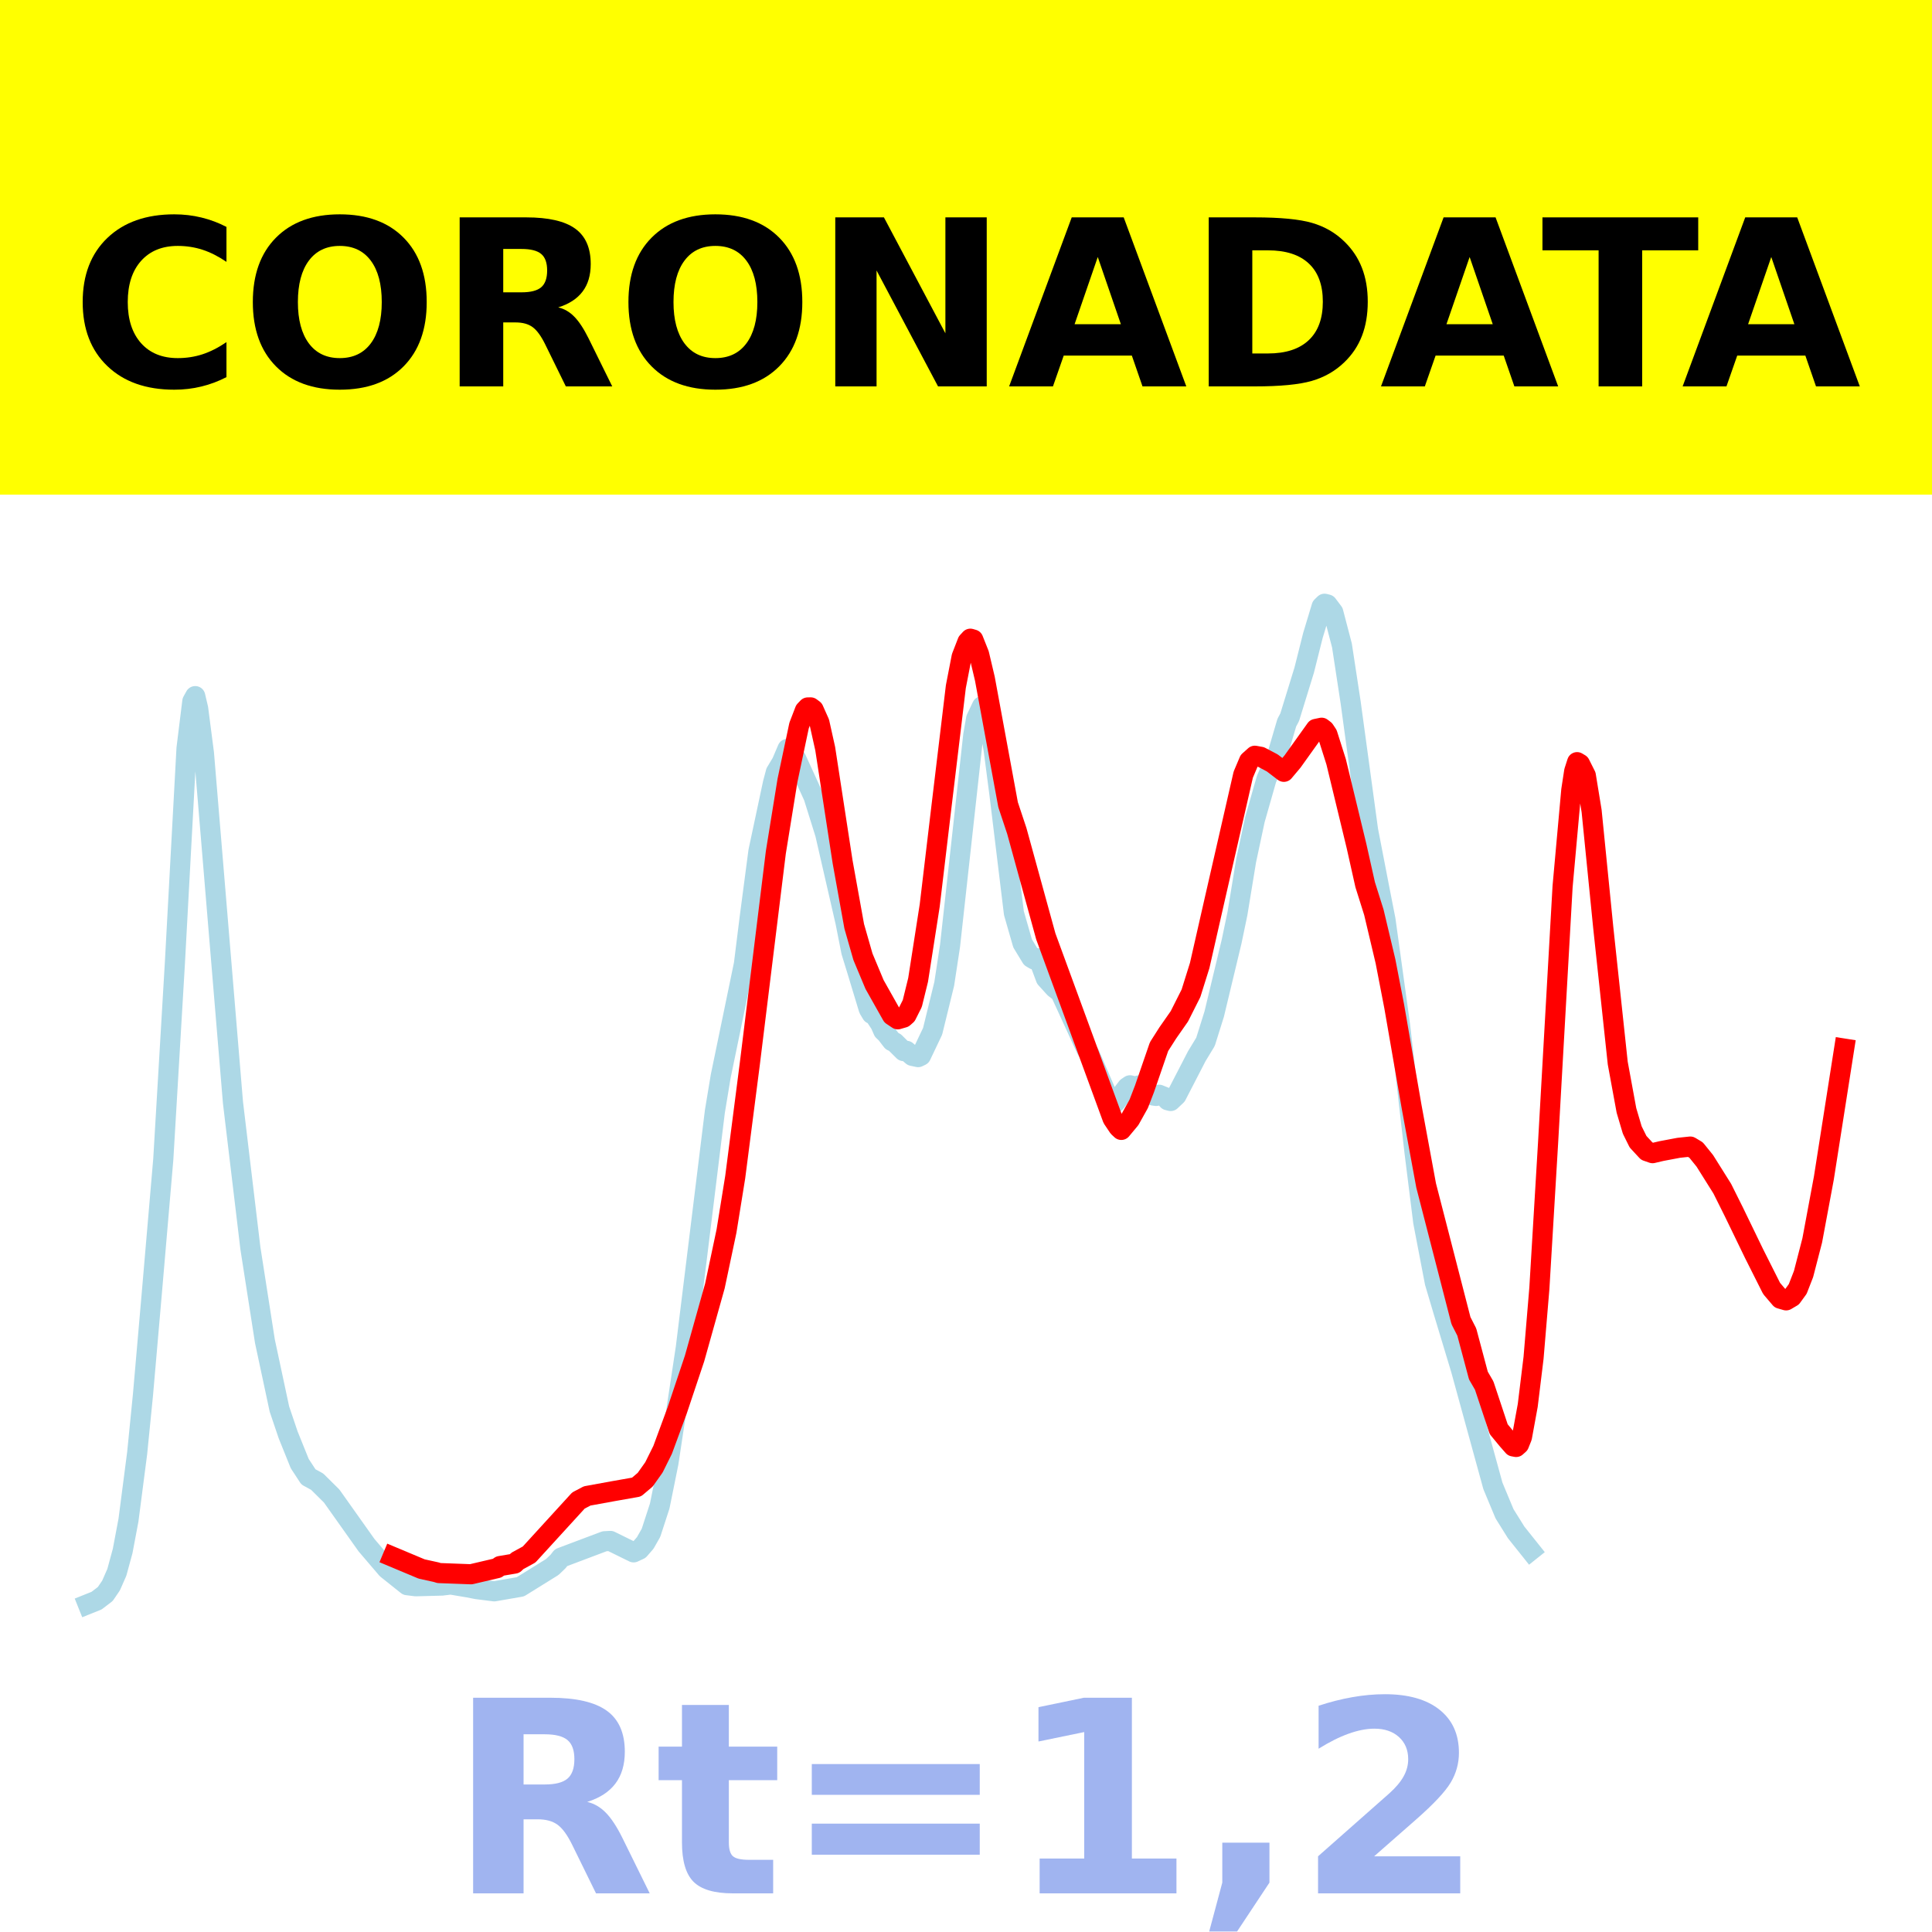
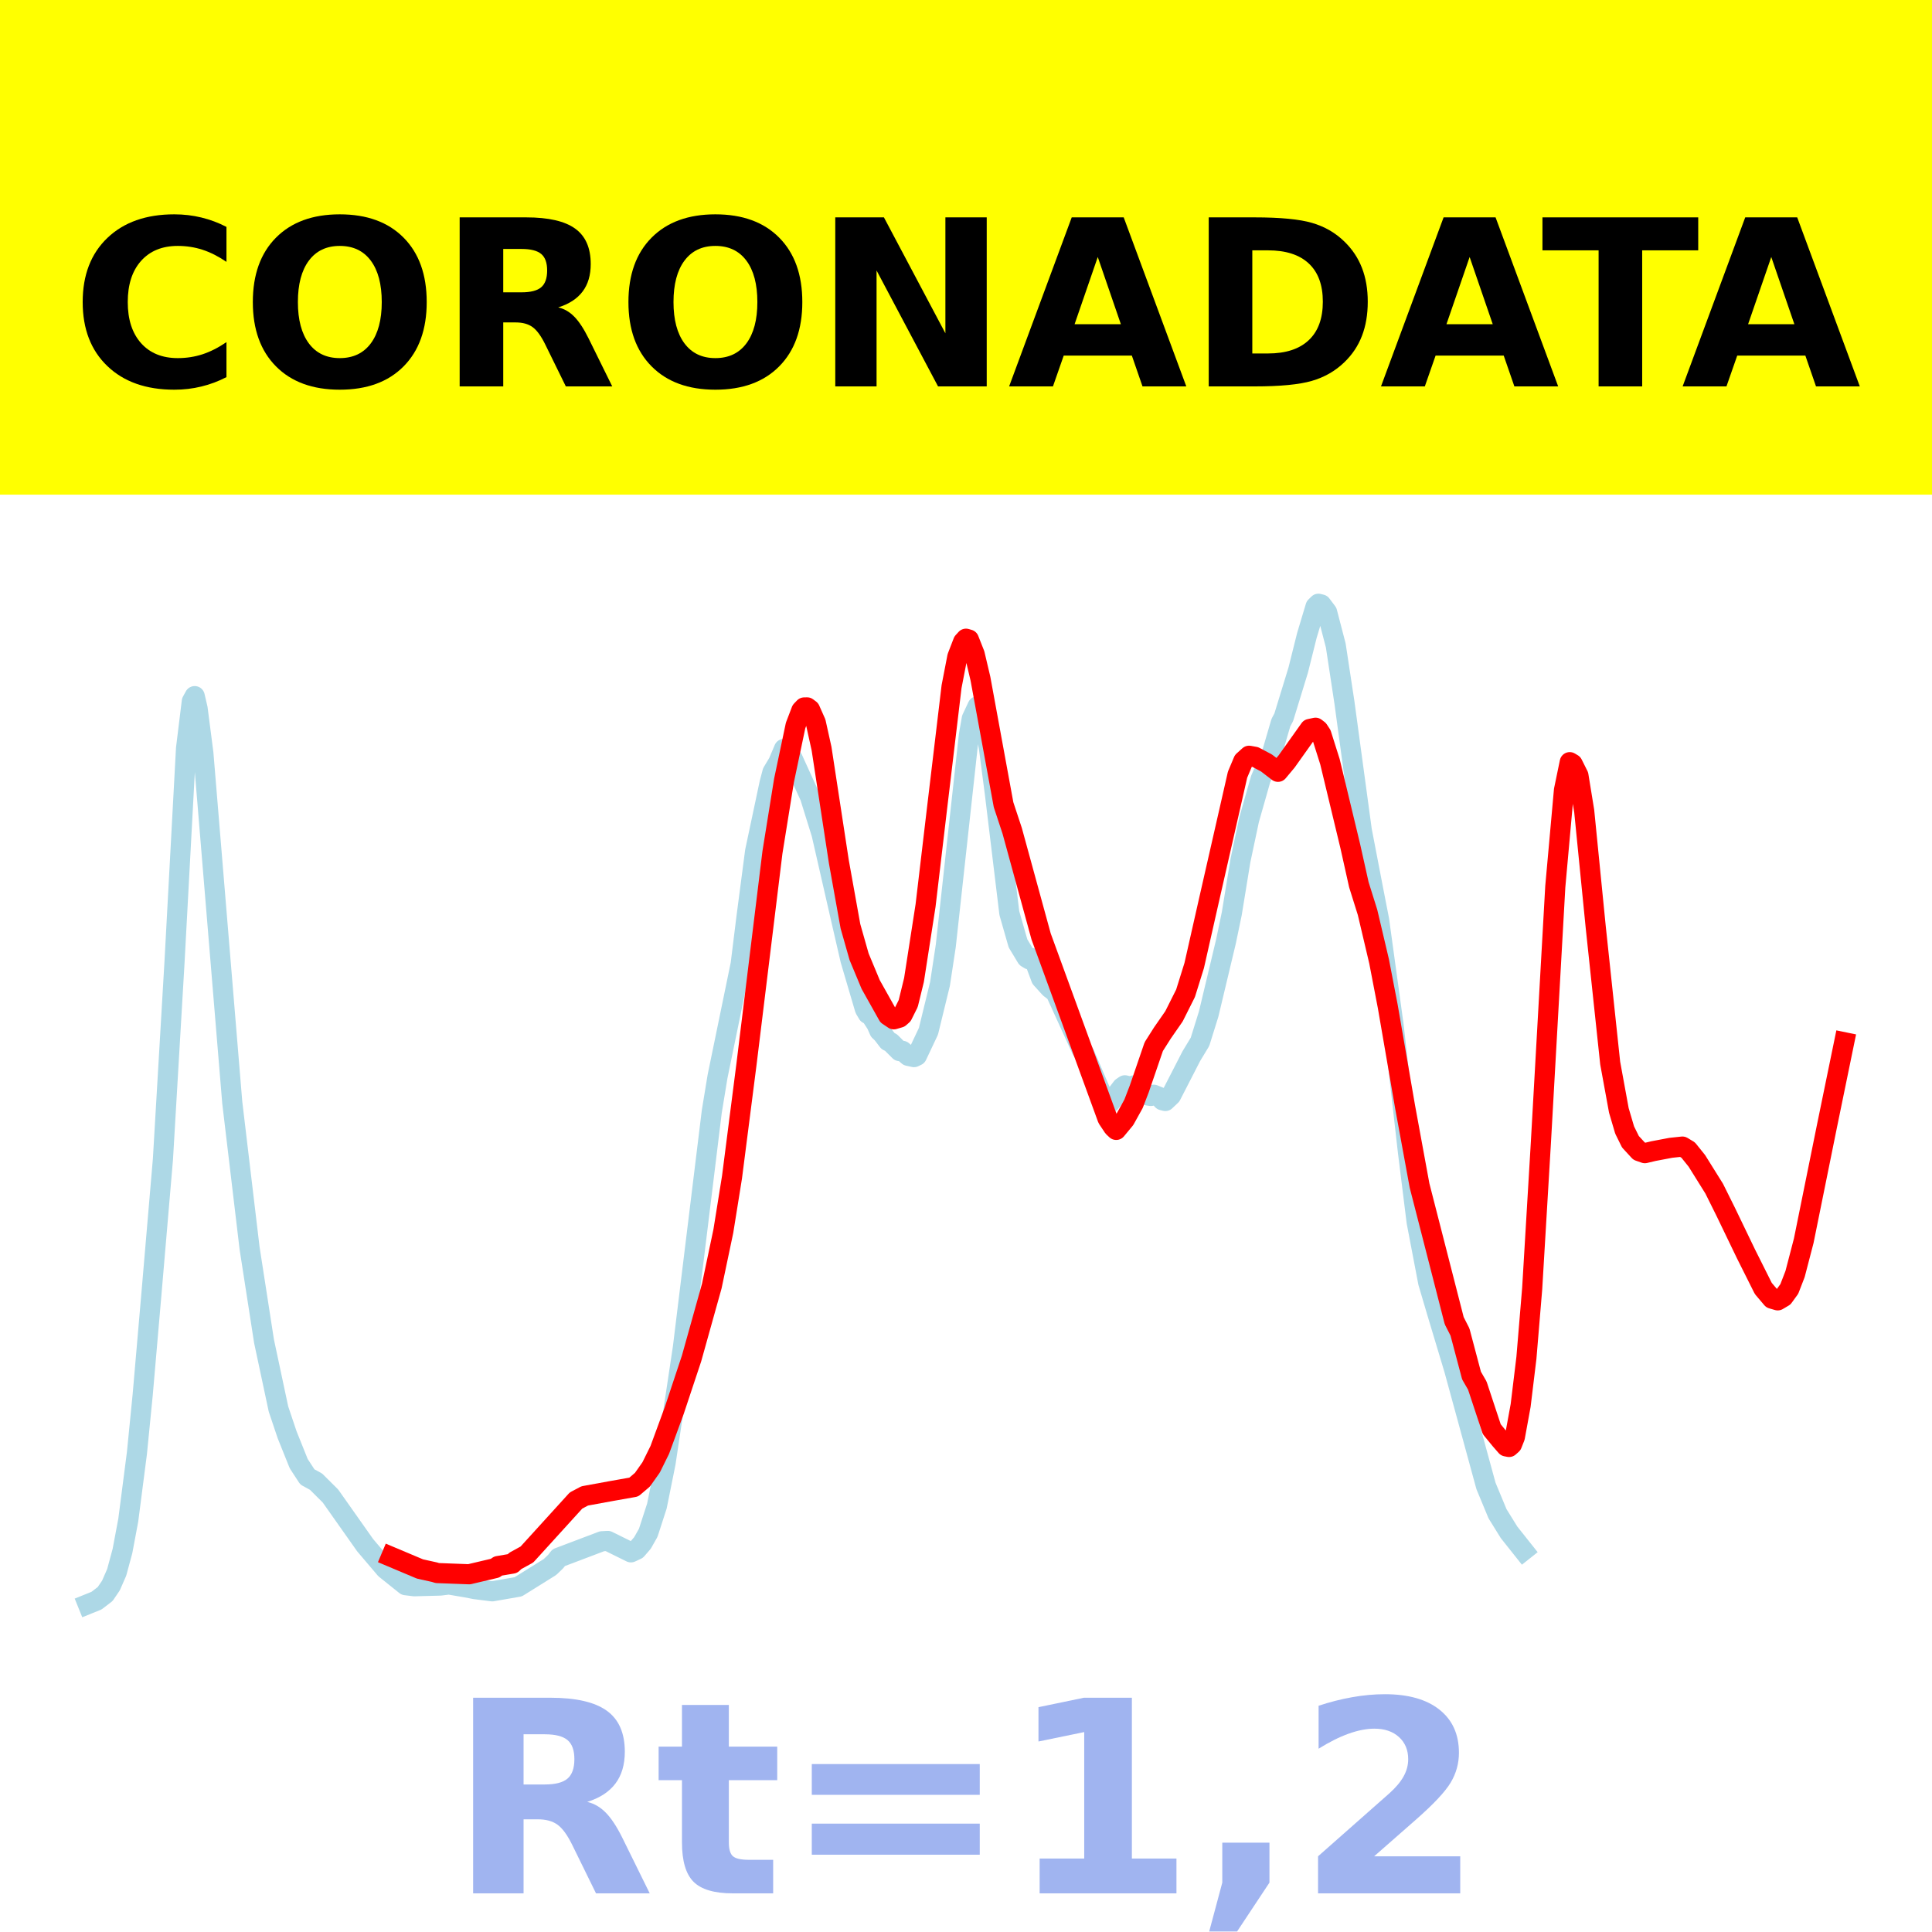
<svg xmlns="http://www.w3.org/2000/svg" xmlns:xlink="http://www.w3.org/1999/xlink" height="144pt" version="1.1" viewBox="0 0 144 144" width="144pt">
  <defs>
    <style type="text/css">*{stroke-linecap:butt;stroke-linejoin:round;}</style>
  </defs>
  <g id="figure_1">
    <g id="patch_1">
      <path d="M 0 144  L 144 144  L 144 0  L 0 0  z " style="fill:#ffffff;" />
    </g>
    <g id="axes_1">
      <g id="patch_2">
        <path d="M 0 144  L 144 144  L 144 0  L 0 0  z " style="fill:#ffffff;" />
      </g>
      <g id="line2d_1">
-         <path clip-path="url(#p1bb8a220fa)" d="M 6.545 119.565  L 7.195 119.304  L 7.844 118.81  L 8.276 118.177  L 8.709 117.191  L 9.142 115.6  L 9.575 113.303  L 10.224 108.3  L 10.657 103.954  L 11.306 96.491  L 12.171 86.401  L 13.037 71.75  L 13.902 55.78  L 14.335 52.276  L 14.551 51.885  L 14.768 52.803  L 15.201 56.142  L 17.364 82.173  L 18.663 93.035  L 19.745 99.969  L 20.826 105.023  L 21.476 106.944  L 22.341 109.089  L 22.99 110.081  L 23.639 110.434  L 24.721 111.506  L 27.318 115.168  L 28.832 116.941  L 30.347 118.15  L 30.996 118.23  L 32.944 118.178  L 33.593 118.099  L 34.891 118.318  L 35.54 118.444  L 36.838 118.608  L 38.786 118.271  L 41.166 116.794  L 41.599 116.378  L 41.815 116.099  L 45.061 114.876  L 45.494 114.852  L 47.225 115.703  L 47.657 115.502  L 48.09 115.005  L 48.523 114.243  L 49.172 112.248  L 49.821 109.041  L 51.119 100.429  L 53.283 82.842  L 53.716 80.226  L 55.447 71.855  L 55.88 68.378  L 56.529 63.448  L 57.611 58.367  L 57.827 57.554  L 58.26 56.835  L 58.693 55.819  L 58.909 55.922  L 59.342 56.548  L 60.64 59.385  L 61.506 62.152  L 63.02 68.747  L 63.453 70.94  L 63.886 72.348  L 64.751 75.205  L 64.968 75.569  L 65.184 75.672  L 65.617 76.336  L 65.833 76.831  L 66.05 77.034  L 66.482 77.596  L 66.699 77.698  L 67.348 78.342  L 67.564 78.323  L 67.997 78.698  L 68.43 78.791  L 68.646 78.687  L 69.512 76.864  L 70.377 73.334  L 70.81 70.497  L 72.541 54.797  L 72.757 53.561  L 73.19 52.642  L 73.406 52.838  L 73.623 53.383  L 74.056 55.841  L 74.488 59.153  L 75.57 68.057  L 76.219 70.315  L 76.869 71.385  L 77.085 71.514  L 77.301 71.413  L 77.518 71.771  L 77.95 72.927  L 78.6 73.643  L 79.032 73.973  L 80.98 78.221  L 81.196 78.541  L 82.711 82.06  L 82.927 82.203  L 83.144 82.166  L 84.009 81.038  L 84.225 80.892  L 84.658 80.998  L 84.875 80.904  L 85.307 81.097  L 85.956 81.654  L 86.173 81.685  L 86.389 81.595  L 86.822 81.77  L 87.038 82.007  L 87.255 82.062  L 87.687 81.654  L 89.202 78.72  L 89.851 77.652  L 90.5 75.582  L 91.799 70.168  L 92.231 68.099  L 92.881 64.137  L 93.53 61.097  L 94.395 58.066  L 95.261 56.074  L 95.91 53.863  L 96.126 53.459  L 97.208 49.945  L 97.857 47.364  L 98.506 45.213  L 98.723 45  L 98.939 45.054  L 99.372 45.627  L 100.021 48.11  L 100.67 52.359  L 101.968 61.88  L 102.834 66.355  L 103.267 68.561  L 104.349 76.39  L 105.431 85.886  L 106.08 91.083  L 106.945 95.593  L 107.594 97.781  L 108.893 102.082  L 111.273 110.752  L 112.138 112.827  L 113.004 114.214  L 114.086 115.57  L 114.086 115.57  " style="fill:none;stroke:#add8e6;stroke-linecap:square;stroke-width:1.5;" />
+         <path clip-path="url(#pd10d57bf18)" d="M 6.545 119.565  L 7.191 119.304  L 7.837 118.81  L 8.268 118.177  L 8.699 117.191  L 9.129 115.6  L 9.56 113.303  L 10.206 108.3  L 10.636 103.954  L 11.282 96.491  L 12.144 86.401  L 13.005 71.75  L 13.866 55.78  L 14.297 52.276  L 14.512 51.885  L 14.727 52.803  L 15.158 56.142  L 17.311 82.173  L 18.603 93.035  L 19.679 99.969  L 20.756 105.023  L 21.402 106.944  L 22.263 109.089  L 22.909 110.081  L 23.555 110.434  L 24.632 111.506  L 27.215 115.168  L 28.722 116.941  L 30.23 118.15  L 30.876 118.23  L 32.813 118.178  L 33.459 118.099  L 34.751 118.318  L 35.397 118.444  L 36.689 118.608  L 38.627 118.271  L 40.995 116.794  L 41.426 116.378  L 41.641 116.099  L 44.871 114.876  L 45.301 114.852  L 47.024 115.703  L 47.455 115.502  L 47.885 115.005  L 48.316 114.243  L 48.962 112.248  L 49.608 109.041  L 50.9 100.429  L 53.053 82.842  L 53.483 80.226  L 55.206 71.855  L 55.636 68.378  L 56.282 63.448  L 57.359 58.367  L 57.574 57.554  L 58.005 56.835  L 58.435 55.819  L 58.651 55.922  L 59.081 56.548  L 60.373 59.385  L 61.234 62.152  L 62.742 68.747  L 63.388 71.549  L 64.464 75.205  L 64.679 75.569  L 64.895 75.672  L 65.325 76.336  L 65.541 76.831  L 65.756 77.034  L 66.187 77.596  L 66.402 77.698  L 67.048 78.342  L 67.263 78.323  L 67.694 78.698  L 68.124 78.791  L 68.34 78.687  L 69.201 76.864  L 70.062 73.334  L 70.493 70.497  L 72.215 54.797  L 72.431 53.561  L 72.861 52.642  L 73.077 52.838  L 73.292 53.383  L 73.722 55.841  L 74.153 59.153  L 75.23 68.057  L 75.876 70.315  L 76.522 71.385  L 76.737 71.514  L 76.952 71.413  L 77.167 71.771  L 77.598 72.927  L 78.244 73.643  L 78.675 73.973  L 80.612 78.221  L 80.828 78.541  L 82.335 82.06  L 82.55 82.203  L 82.766 82.166  L 83.627 81.038  L 83.842 80.892  L 84.273 80.998  L 84.488 80.904  L 84.919 81.097  L 85.565 81.654  L 85.78 81.685  L 85.995 81.595  L 86.426 81.77  L 86.641 82.007  L 86.856 82.062  L 87.287 81.654  L 88.794 78.72  L 89.44 77.652  L 90.086 75.582  L 91.378 70.168  L 91.809 68.099  L 92.455 64.137  L 93.1 61.097  L 93.962 58.066  L 94.823 56.074  L 95.469 53.863  L 95.684 53.459  L 96.761 49.945  L 97.407 47.364  L 98.053 45.213  L 98.268 45  L 98.483 45.054  L 98.914 45.627  L 99.56 48.11  L 100.206 52.359  L 101.498 61.88  L 102.359 66.355  L 102.789 68.561  L 103.866 76.39  L 104.943 85.886  L 105.589 91.083  L 106.45 95.593  L 107.096 97.781  L 108.388 102.082  L 110.756 110.752  L 111.617 112.827  L 112.478 114.214  L 113.555 115.57  L 113.555 115.57  " style="fill:none;stroke:#add8e6;stroke-linecap:square;stroke-width:1.5;" />
      </g>
      <g id="line2d_2">
-         <path clip-path="url(#p1bb8a220fa)" d="M 29.265 116.036  L 31.429 116.943  L 32.511 117.181  L 32.727 117.247  L 35.107 117.336  L 37.055 116.88  L 37.271 116.724  L 38.353 116.541  L 38.569 116.338  L 39.435 115.865  L 43.113 111.84  L 43.763 111.498  L 45.71 111.143  L 47.441 110.838  L 48.09 110.287  L 48.739 109.372  L 49.388 108.066  L 50.47 105.133  L 51.769 101.25  L 53.283 95.853  L 54.149 91.759  L 54.798 87.738  L 55.88 79.346  L 57.827 63.527  L 58.693 58.174  L 59.558 54.079  L 59.991 52.954  L 60.207 52.729  L 60.424 52.725  L 60.64 52.886  L 61.073 53.857  L 61.506 55.801  L 62.804 64.244  L 63.669 69.041  L 64.319 71.311  L 65.184 73.379  L 66.482 75.684  L 66.915 75.973  L 67.348 75.848  L 67.564 75.658  L 67.997 74.796  L 68.43 73.038  L 69.295 67.492  L 70.161 60.203  L 71.243 51.181  L 71.675 48.955  L 72.108 47.84  L 72.325 47.605  L 72.541 47.669  L 72.974 48.759  L 73.406 50.586  L 75.137 59.978  L 75.787 61.933  L 77.95 69.797  L 82.927 83.369  L 83.36 84.015  L 83.576 84.216  L 84.225 83.436  L 84.875 82.27  L 85.307 81.148  L 86.389 78.008  L 87.038 76.99  L 87.904 75.75  L 88.769 74.032  L 89.418 71.961  L 90.5 67.2  L 92.664 57.741  L 93.097 56.717  L 93.53 56.329  L 93.962 56.408  L 94.828 56.865  L 95.693 57.526  L 96.343 56.752  L 98.074 54.331  L 98.506 54.241  L 98.723 54.407  L 98.939 54.735  L 99.588 56.78  L 101.103 63.043  L 101.752 65.94  L 102.401 68  L 103.267 71.652  L 103.916 75.009  L 105.214 82.493  L 106.296 88.361  L 108.893 98.436  L 109.325 99.28  L 110.191 102.526  L 110.624 103.272  L 111.705 106.525  L 112.355 107.313  L 112.787 107.806  L 113.004 107.848  L 113.22 107.655  L 113.437 107.112  L 113.869 104.753  L 114.302 101.206  L 114.735 96.03  L 115.384 85.193  L 116.466 66.078  L 117.115 58.892  L 117.331 57.483  L 117.548 56.807  L 117.764 56.936  L 118.197 57.799  L 118.63 60.447  L 119.495 69.115  L 120.577 79.235  L 121.226 82.764  L 121.659 84.225  L 122.092 85.098  L 122.741 85.799  L 123.174 85.95  L 123.823 85.796  L 125.121 85.551  L 125.986 85.459  L 126.419 85.72  L 127.068 86.524  L 128.367 88.594  L 129.232 90.327  L 130.747 93.454  L 132.045 96.034  L 132.694 96.796  L 133.127 96.921  L 133.56 96.666  L 133.992 96.071  L 134.425 94.96  L 135.074 92.451  L 135.94 87.804  L 137.455 78.157  L 137.455 78.157  " style="fill:none;stroke:#ff0000;stroke-linecap:square;stroke-width:1.5;" />
+         <path clip-path="url(#pd10d57bf18)" d="M 29.153 116.036  L 31.306 116.943  L 32.383 117.181  L 32.598 117.247  L 34.967 117.336  L 36.904 116.88  L 37.12 116.724  L 38.196 116.541  L 38.411 116.338  L 39.273 115.865  L 42.933 111.84  L 43.579 111.498  L 45.517 111.143  L 47.239 110.838  L 47.885 110.287  L 48.531 109.372  L 49.177 108.066  L 50.254 105.133  L 51.545 101.25  L 53.053 95.853  L 53.914 91.759  L 54.56 87.738  L 55.636 79.346  L 57.574 63.527  L 58.435 58.174  L 59.297 54.079  L 59.727 52.954  L 59.943 52.729  L 60.158 52.725  L 60.373 52.886  L 60.804 53.857  L 61.234 55.801  L 62.526 64.244  L 63.388 69.041  L 64.033 71.311  L 64.895 73.379  L 66.187 75.684  L 66.617 75.973  L 67.048 75.848  L 67.263 75.658  L 67.694 74.796  L 68.124 73.038  L 68.986 67.492  L 69.847 60.203  L 70.923 51.181  L 71.354 48.955  L 71.785 47.84  L 72 47.605  L 72.215 47.669  L 72.646 48.759  L 73.077 50.586  L 74.799 59.978  L 75.445 61.933  L 77.598 69.797  L 82.55 83.369  L 82.981 84.015  L 83.196 84.216  L 83.842 83.436  L 84.488 82.27  L 84.919 81.148  L 85.995 78.008  L 86.641 76.99  L 87.502 75.75  L 88.364 74.032  L 89.01 71.961  L 90.086 67.2  L 92.239 57.741  L 92.67 56.717  L 93.1 56.329  L 93.531 56.408  L 94.392 56.865  L 95.254 57.526  L 95.9 56.752  L 97.622 54.331  L 98.053 54.241  L 98.268 54.407  L 98.483 54.735  L 99.129 56.78  L 100.636 63.043  L 101.282 65.94  L 101.928 68  L 102.789 71.652  L 103.435 75.009  L 104.727 82.493  L 105.804 88.361  L 108.388 98.436  L 108.818 99.28  L 109.679 102.526  L 110.11 103.272  L 111.187 106.525  L 111.833 107.313  L 112.263 107.806  L 112.478 107.848  L 112.694 107.655  L 112.909 107.112  L 113.34 104.753  L 113.77 101.206  L 114.201 96.03  L 114.847 85.193  L 115.923 66.078  L 116.569 58.892  L 117 56.807  L 117.215 56.936  L 117.646 57.799  L 118.077 60.447  L 118.938 69.115  L 120.014 79.235  L 120.66 82.764  L 121.091 84.225  L 121.522 85.098  L 122.167 85.799  L 122.598 85.95  L 123.244 85.796  L 124.536 85.551  L 125.397 85.459  L 125.828 85.72  L 126.474 86.524  L 127.766 88.594  L 128.627 90.327  L 130.134 93.454  L 131.426 96.034  L 132.072 96.796  L 132.502 96.921  L 132.933 96.666  L 133.364 96.071  L 133.794 94.959  L 134.44 92.479  L 136.163 83.971  L 137.455 77.683  L 137.455 77.683  " style="fill:none;stroke:#ff0000;stroke-linecap:square;stroke-width:1.5;" />
      </g>
      <g id="patch_3">
        <path d="M 0 144  L 0 0  " style="fill:none;stroke:#ffffff;stroke-linecap:square;stroke-linejoin:miter;stroke-width:0.8;" />
      </g>
      <g id="patch_4">
        <path d="M 144 144  L 144 0  " style="fill:none;stroke:#ffffff;stroke-linecap:square;stroke-linejoin:miter;stroke-width:0.8;" />
      </g>
      <g id="patch_5">
        <path d="M 0 144  L 144 144  " style="fill:none;stroke:#ffffff;stroke-linecap:square;stroke-linejoin:miter;stroke-width:0.8;" />
      </g>
      <g id="patch_6">
        <path d="M 0 0  L 144 0  " style="fill:none;stroke:#ffffff;stroke-linecap:square;stroke-linejoin:miter;stroke-width:0.8;" />
      </g>
    </g>
    <g id="text_1">
      <g id="patch_7">
        <path d="M -64.848 36.368  L 208.848 36.368  L 208.848 -7.654  L -64.848 -7.654  z " style="fill:#ffff00;stroke:#ffff00;stroke-linejoin:miter;" />
      </g>
      <g transform="translate(72 9.45018)scale(0.1728 -0.1728)" />
      <g transform="translate(-60.87375 28.8)scale(0.1728 -0.1728)">
        <defs>
          <path id="DejaVuSans-Bold-32" />
          <path d="M 67 4  Q 61.812 1.312 56.203 -0.047  Q 50.594 -1.422 44.484 -1.422  Q 26.266 -1.422 15.625 8.766  Q 4.984 18.953 4.984 36.375  Q 4.984 53.859 15.625 64.031  Q 26.266 74.219 44.484 74.219  Q 50.594 74.219 56.203 72.844  Q 61.812 71.484 67 68.797  L 67 53.719  Q 61.766 57.281 56.688 58.938  Q 51.609 60.594 46 60.594  Q 35.938 60.594 30.172 54.141  Q 24.422 47.703 24.422 36.375  Q 24.422 25.094 30.172 18.641  Q 35.938 12.203 46 12.203  Q 51.609 12.203 56.688 13.859  Q 61.766 15.531 67 19.094  z " id="DejaVuSans-Bold-67" />
          <path d="M 42.484 60.594  Q 33.891 60.594 29.156 54.25  Q 24.422 47.906 24.422 36.375  Q 24.422 24.906 29.156 18.547  Q 33.891 12.203 42.484 12.203  Q 51.125 12.203 55.859 18.547  Q 60.594 24.906 60.594 36.375  Q 60.594 47.906 55.859 54.25  Q 51.125 60.594 42.484 60.594  z M 42.484 74.219  Q 60.062 74.219 70.016 64.156  Q 79.984 54.109 79.984 36.375  Q 79.984 18.703 70.016 8.641  Q 60.062 -1.422 42.484 -1.422  Q 24.953 -1.422 14.969 8.641  Q 4.984 18.703 4.984 36.375  Q 4.984 54.109 14.969 64.156  Q 24.953 74.219 42.484 74.219  z " id="DejaVuSans-Bold-79" />
          <path d="M 35.891 40.578  Q 41.797 40.578 44.359 42.766  Q 46.922 44.969 46.922 50  Q 46.922 54.984 44.359 57.125  Q 41.797 59.281 35.891 59.281  L 27.984 59.281  L 27.984 40.578  z M 27.984 27.594  L 27.984 0  L 9.188 0  L 9.188 72.906  L 37.891 72.906  Q 52.297 72.906 59 68.062  Q 65.719 63.234 65.719 52.781  Q 65.719 45.562 62.219 40.922  Q 58.734 36.281 51.703 34.078  Q 55.562 33.203 58.609 30.094  Q 61.672 27 64.797 20.703  L 75 0  L 54.984 0  L 46.094 18.109  Q 43.406 23.578 40.641 25.578  Q 37.891 27.594 33.297 27.594  z " id="DejaVuSans-Bold-82" />
          <path d="M 9.188 72.906  L 30.172 72.906  L 56.688 22.906  L 56.688 72.906  L 74.516 72.906  L 74.516 0  L 53.516 0  L 27 50  L 27 0  L 9.188 0  z " id="DejaVuSans-Bold-78" />
          <path d="M 53.422 13.281  L 24.031 13.281  L 19.391 0  L 0.484 0  L 27.484 72.906  L 49.906 72.906  L 76.906 0  L 58.016 0  z M 28.719 26.812  L 48.688 26.812  L 38.719 55.812  z " id="DejaVuSans-Bold-65" />
          <path d="M 27.984 58.688  L 27.984 14.203  L 34.719 14.203  Q 46.234 14.203 52.312 19.922  Q 58.406 25.641 58.406 36.531  Q 58.406 47.359 52.344 53.016  Q 46.297 58.688 34.719 58.688  z M 9.188 72.906  L 29 72.906  Q 45.609 72.906 53.734 70.531  Q 61.859 68.172 67.672 62.5  Q 72.797 57.562 75.281 51.109  Q 77.781 44.672 77.781 36.531  Q 77.781 28.266 75.281 21.797  Q 72.797 15.328 67.672 10.406  Q 61.812 4.734 53.609 2.359  Q 45.406 0 29 0  L 9.188 0  z " id="DejaVuSans-Bold-68" />
          <path d="M 0.484 72.906  L 67.672 72.906  L 67.672 58.688  L 43.5 58.688  L 43.5 0  L 24.703 0  L 24.703 58.688  L 0.484 58.688  z " id="DejaVuSans-Bold-84" />
        </defs>
        <use xlink:href="#DejaVuSans-Bold-32" />
        <use x="34.814" xlink:href="#DejaVuSans-Bold-32" />
        <use x="69.629" xlink:href="#DejaVuSans-Bold-32" />
        <use x="104.443" xlink:href="#DejaVuSans-Bold-32" />
        <use x="139.258" xlink:href="#DejaVuSans-Bold-32" />
        <use x="174.072" xlink:href="#DejaVuSans-Bold-32" />
        <use x="208.887" xlink:href="#DejaVuSans-Bold-32" />
        <use x="243.701" xlink:href="#DejaVuSans-Bold-32" />
        <use x="278.516" xlink:href="#DejaVuSans-Bold-32" />
        <use x="313.33" xlink:href="#DejaVuSans-Bold-32" />
        <use x="348.145" xlink:href="#DejaVuSans-Bold-32" />
        <use x="382.959" xlink:href="#DejaVuSans-Bold-67" />
        <use x="456.348" xlink:href="#DejaVuSans-Bold-79" />
        <use x="541.357" xlink:href="#DejaVuSans-Bold-82" />
        <use x="618.359" xlink:href="#DejaVuSans-Bold-79" />
        <use x="703.369" xlink:href="#DejaVuSans-Bold-78" />
        <use x="787.061" xlink:href="#DejaVuSans-Bold-65" />
        <use x="864.453" xlink:href="#DejaVuSans-Bold-68" />
        <use x="947.461" xlink:href="#DejaVuSans-Bold-65" />
        <use x="1017.104" xlink:href="#DejaVuSans-Bold-84" />
        <use x="1077.566" xlink:href="#DejaVuSans-Bold-65" />
        <use x="1154.959" xlink:href="#DejaVuSans-Bold-32" />
        <use x="1189.773" xlink:href="#DejaVuSans-Bold-32" />
        <use x="1224.588" xlink:href="#DejaVuSans-Bold-32" />
        <use x="1259.402" xlink:href="#DejaVuSans-Bold-32" />
        <use x="1294.217" xlink:href="#DejaVuSans-Bold-32" />
        <use x="1329.031" xlink:href="#DejaVuSans-Bold-32" />
        <use x="1363.846" xlink:href="#DejaVuSans-Bold-32" />
        <use x="1398.66" xlink:href="#DejaVuSans-Bold-32" />
        <use x="1433.475" xlink:href="#DejaVuSans-Bold-32" />
        <use x="1468.289" xlink:href="#DejaVuSans-Bold-32" />
        <use x="1503.104" xlink:href="#DejaVuSans-Bold-32" />
      </g>
    </g>
    <g id="text_2">
      <g style="fill:#4169e1;opacity:0.5;" transform="translate(33.42656 141.12)scale(0.2 -0.2)">
        <defs>
          <path d="M 27.484 70.219  L 27.484 54.688  L 45.516 54.688  L 45.516 42.188  L 27.484 42.188  L 27.484 19  Q 27.484 15.188 29 13.844  Q 30.516 12.5 35.016 12.5  L 44 12.5  L 44 0  L 29 0  Q 18.656 0 14.328 4.312  Q 10.016 8.641 10.016 19  L 10.016 42.188  L 1.312 42.188  L 1.312 54.688  L 10.016 54.688  L 10.016 70.219  z " id="DejaVuSans-Bold-116" />
          <path d="M 10.594 48.188  L 73.188 48.188  L 73.188 36.719  L 10.594 36.719  z M 10.594 25.984  L 73.188 25.984  L 73.188 14.406  L 10.594 14.406  z " id="DejaVuSans-Bold-61" />
          <path d="M 11.719 12.984  L 28.328 12.984  L 28.328 60.109  L 11.281 56.594  L 11.281 69.391  L 28.219 72.906  L 46.094 72.906  L 46.094 12.984  L 62.703 12.984  L 62.703 0  L 11.719 0  z " id="DejaVuSans-Bold-49" />
          <path d="M 10.203 18.891  L 27.781 18.891  L 27.781 4  L 15.719 -14.203  L 5.328 -14.203  L 10.203 4  z " id="DejaVuSans-Bold-44" />
          <path d="M 28.812 13.812  L 60.891 13.812  L 60.891 0  L 7.906 0  L 7.906 13.812  L 34.516 37.312  Q 38.094 40.531 39.797 43.609  Q 41.5 46.688 41.5 50  Q 41.5 55.125 38.062 58.25  Q 34.625 61.375 28.906 61.375  Q 24.516 61.375 19.281 59.5  Q 14.062 57.625 8.109 53.906  L 8.109 69.922  Q 14.453 72.016 20.656 73.109  Q 26.859 74.219 32.812 74.219  Q 45.906 74.219 53.156 68.453  Q 60.406 62.703 60.406 52.391  Q 60.406 46.438 57.328 41.281  Q 54.25 36.141 44.391 27.484  z " id="DejaVuSans-Bold-50" />
        </defs>
        <use xlink:href="#DejaVuSans-Bold-82" />
        <use x="77.002" xlink:href="#DejaVuSans-Bold-116" />
        <use x="124.805" xlink:href="#DejaVuSans-Bold-61" />
        <use x="208.594" xlink:href="#DejaVuSans-Bold-49" />
        <use x="278.174" xlink:href="#DejaVuSans-Bold-44" />
        <use x="316.162" xlink:href="#DejaVuSans-Bold-50" />
      </g>
    </g>
  </g>
  <defs>
-     <clipPath id="p1bb8a220fa">
+     <clipPath id="pd10d57bf18">
      <rect height="144" width="144" x="0" y="0" />
    </clipPath>
  </defs>
</svg>
